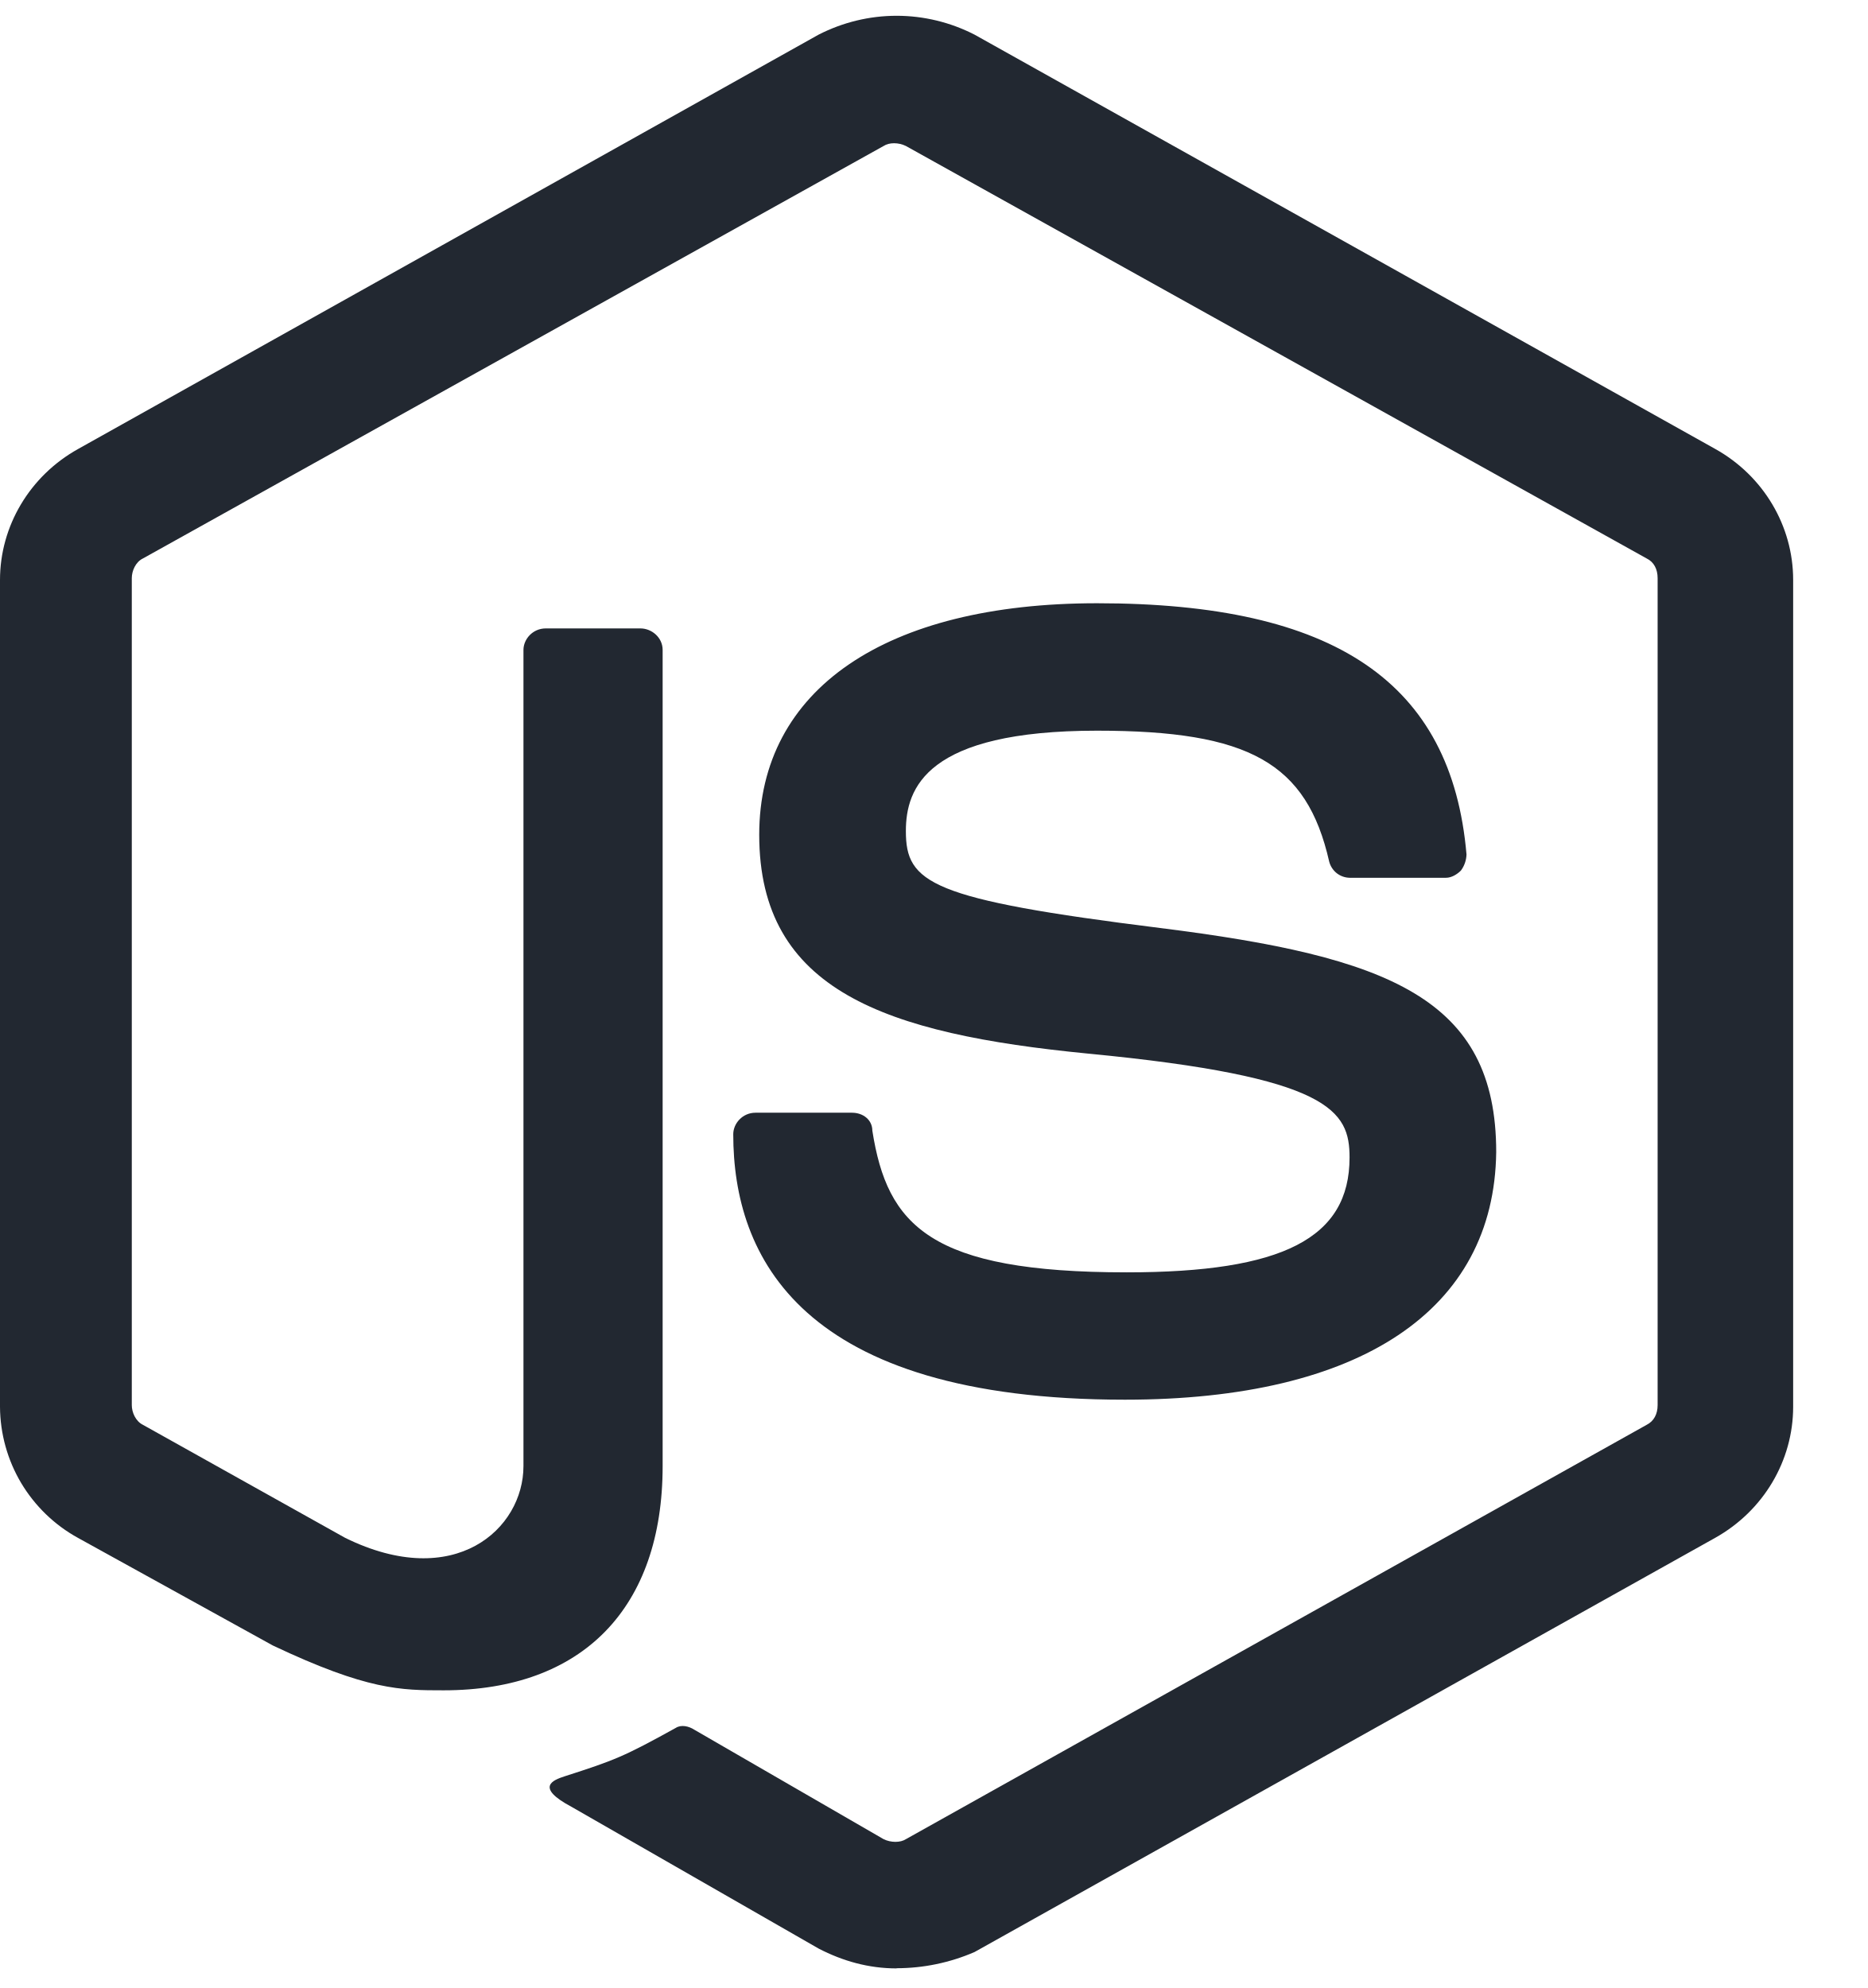
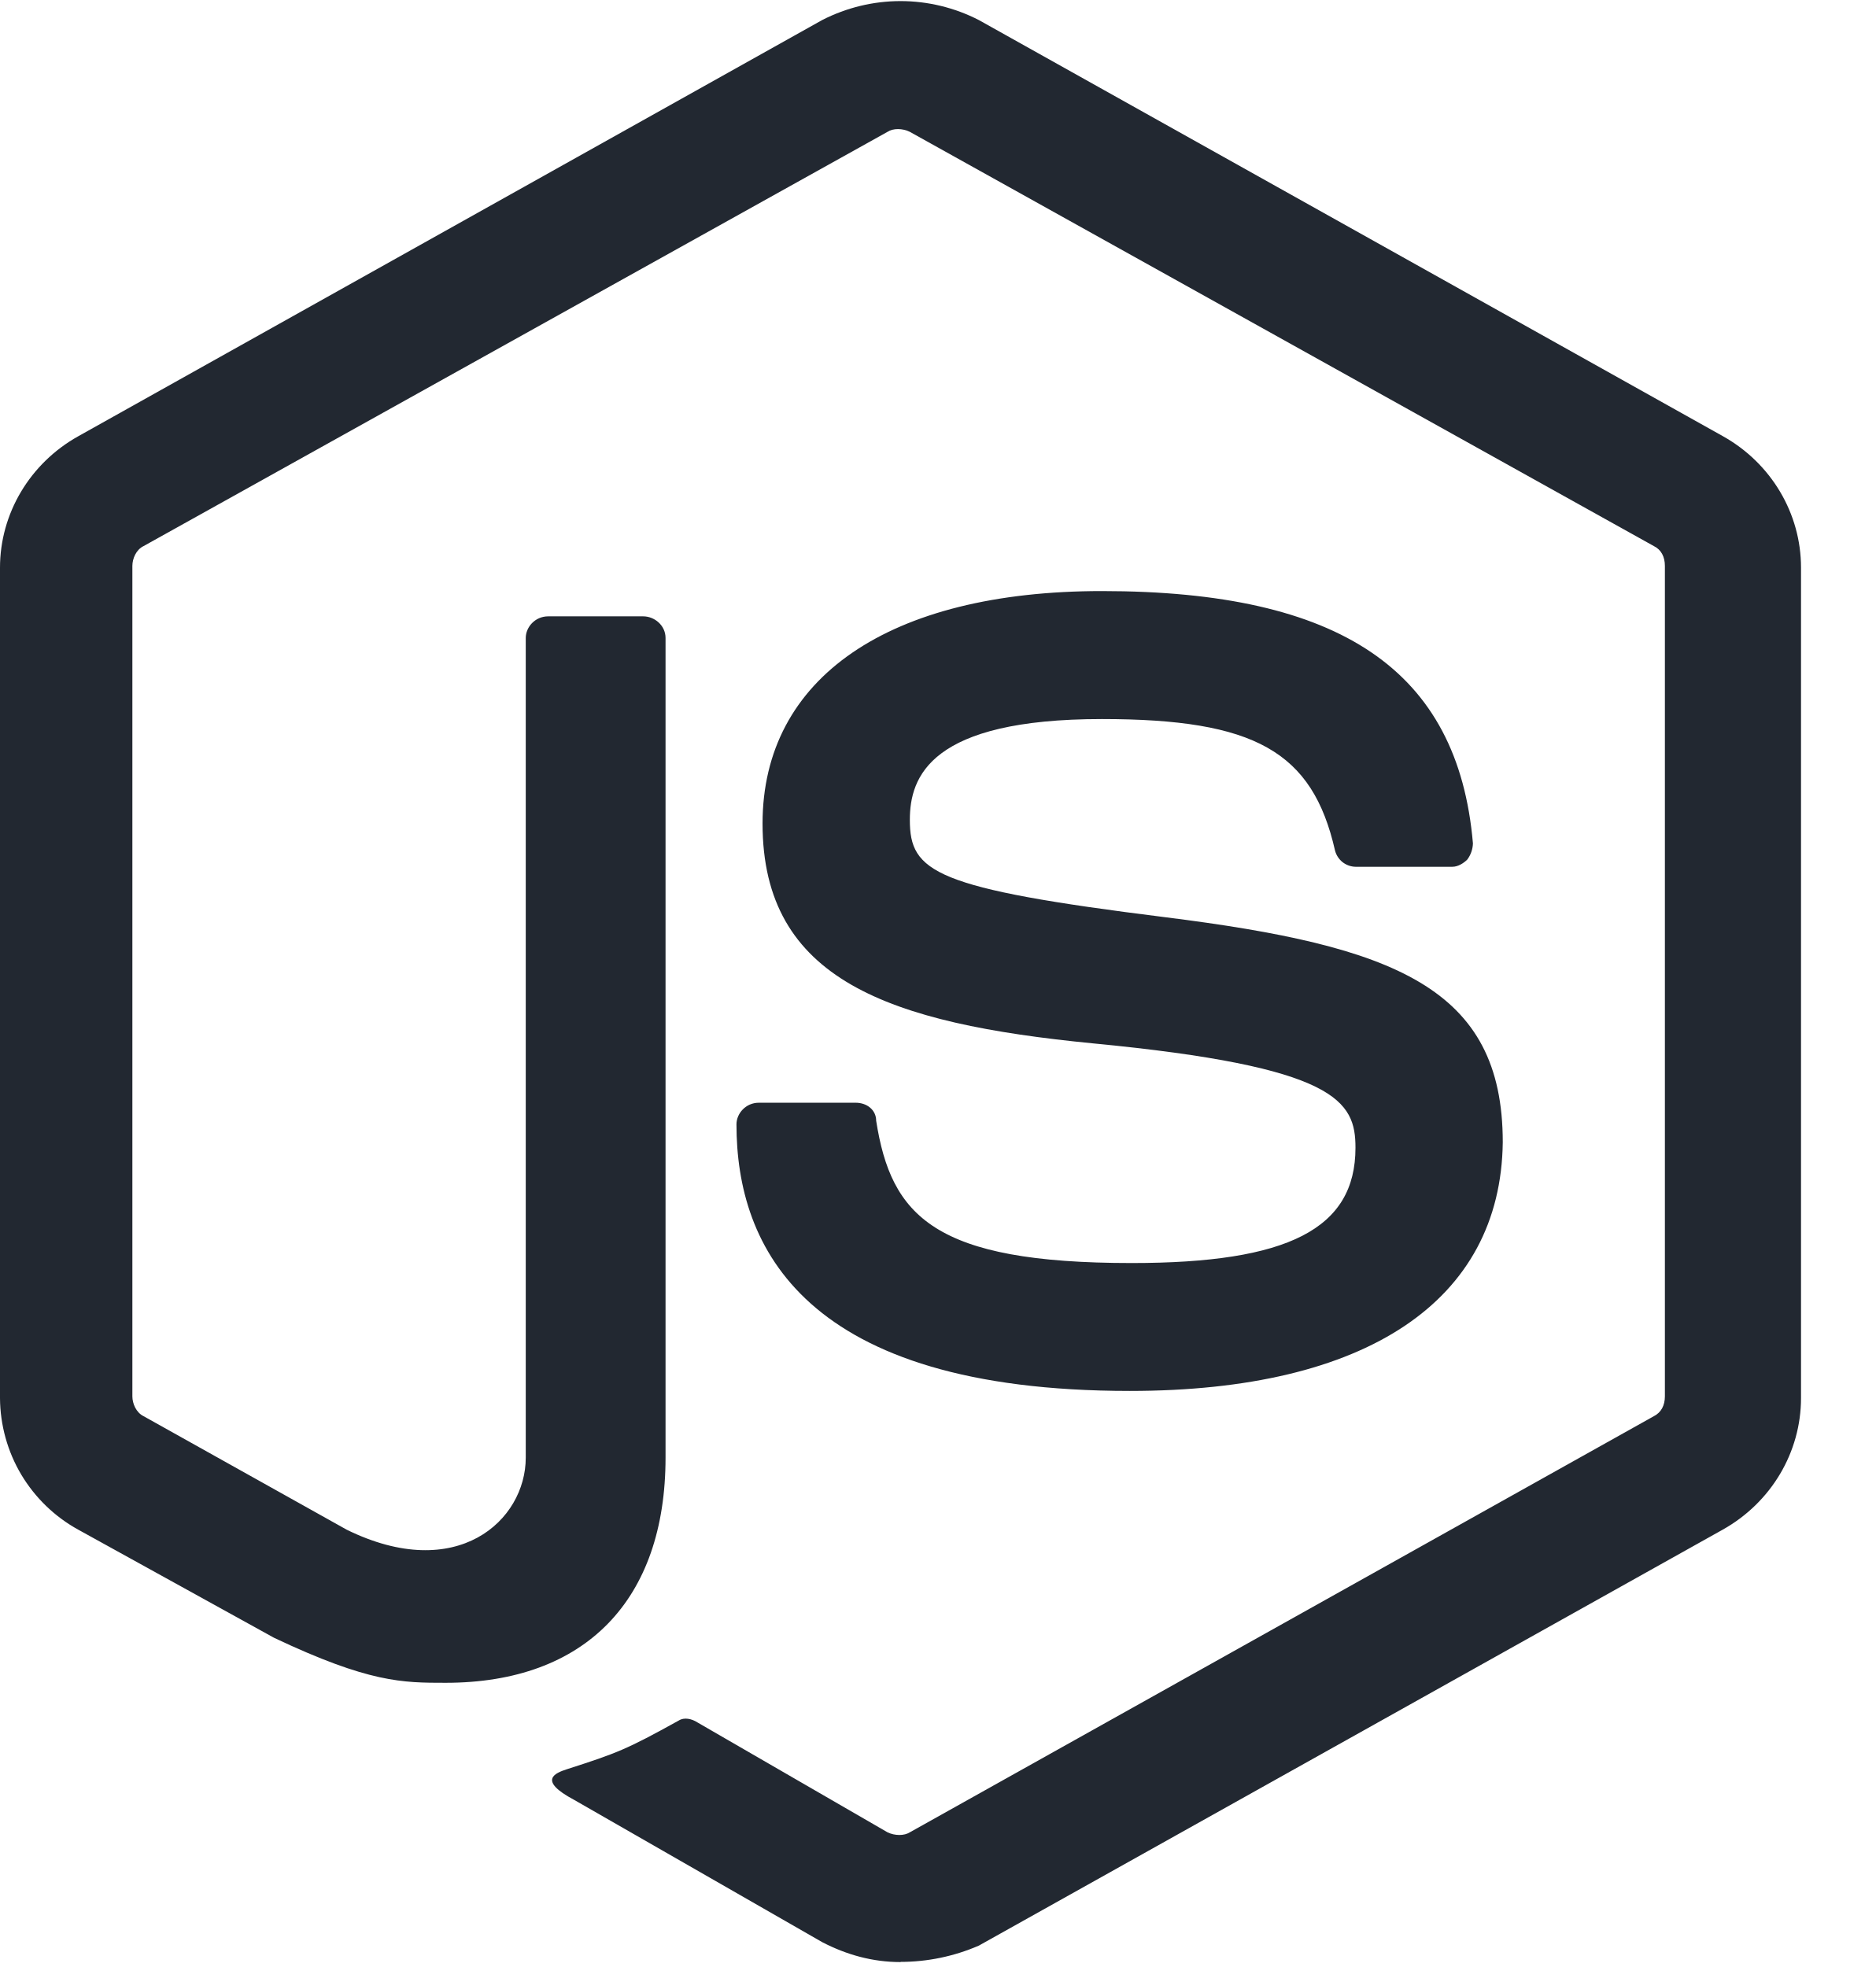
- <svg xmlns="http://www.w3.org/2000/svg" width="31" height="33" viewBox="0 0 21 22" fill="none">
+ <svg xmlns="http://www.w3.org/2000/svg" width="41" height="43" viewBox="0 0 21 22" fill="none">
  <path d="M10.082 21.957C9.768 21.957 9.477 21.875 9.205 21.734L6.428 20.141C6.011 19.919 6.22 19.839 6.346 19.798C6.909 19.617 7.013 19.577 7.598 19.253C7.66 19.213 7.745 19.233 7.807 19.273L9.936 20.504C10.018 20.544 10.124 20.544 10.186 20.504L18.515 15.845C18.597 15.804 18.639 15.724 18.639 15.623V6.324C18.639 6.223 18.598 6.142 18.515 6.102L10.186 1.464C10.103 1.423 9.998 1.423 9.936 1.464L1.608 6.102C1.524 6.142 1.482 6.243 1.482 6.324V15.623C1.482 15.703 1.524 15.804 1.608 15.845L3.882 17.116C5.114 17.721 5.886 17.015 5.886 16.309V7.131C5.886 7.01 5.99 6.889 6.137 6.889H7.201C7.327 6.889 7.451 6.99 7.451 7.131V16.308C7.451 17.902 6.554 18.83 4.989 18.83C4.508 18.83 4.133 18.83 3.068 18.326L0.877 17.116C0.613 16.971 0.393 16.758 0.238 16.499C0.084 16.24 0.002 15.944 0 15.643V6.344C0 5.739 0.334 5.175 0.877 4.872L9.205 0.212C9.477 0.073 9.777 0 10.082 0C10.386 0 10.687 0.073 10.958 0.212L19.287 4.871C19.83 5.174 20.163 5.738 20.163 6.343V15.642C20.163 16.247 19.83 16.811 19.287 17.115L10.958 21.773C10.681 21.893 10.383 21.955 10.082 21.955V21.957ZM12.649 15.562C8.997 15.562 8.245 13.949 8.245 12.577C8.245 12.456 8.349 12.335 8.495 12.335H9.58C9.706 12.335 9.809 12.416 9.809 12.537C9.977 13.605 10.457 14.13 12.67 14.13C14.423 14.13 15.175 13.747 15.175 12.839C15.175 12.315 14.966 11.932 12.232 11.67C9.956 11.447 8.537 10.964 8.537 9.209C8.537 7.575 9.956 6.606 12.336 6.606C15.008 6.606 16.323 7.494 16.49 9.431C16.488 9.496 16.466 9.56 16.427 9.612C16.386 9.653 16.323 9.693 16.26 9.693H15.175C15.122 9.692 15.071 9.673 15.03 9.641C14.989 9.608 14.959 9.562 14.946 9.511C14.694 8.402 14.047 8.039 12.336 8.039C10.415 8.039 10.186 8.684 10.186 9.168C10.186 9.753 10.457 9.935 13.046 10.258C15.613 10.58 16.824 11.044 16.824 12.778C16.802 14.554 15.3 15.562 12.649 15.562V15.562Z" fill="#222831" />
</svg>
